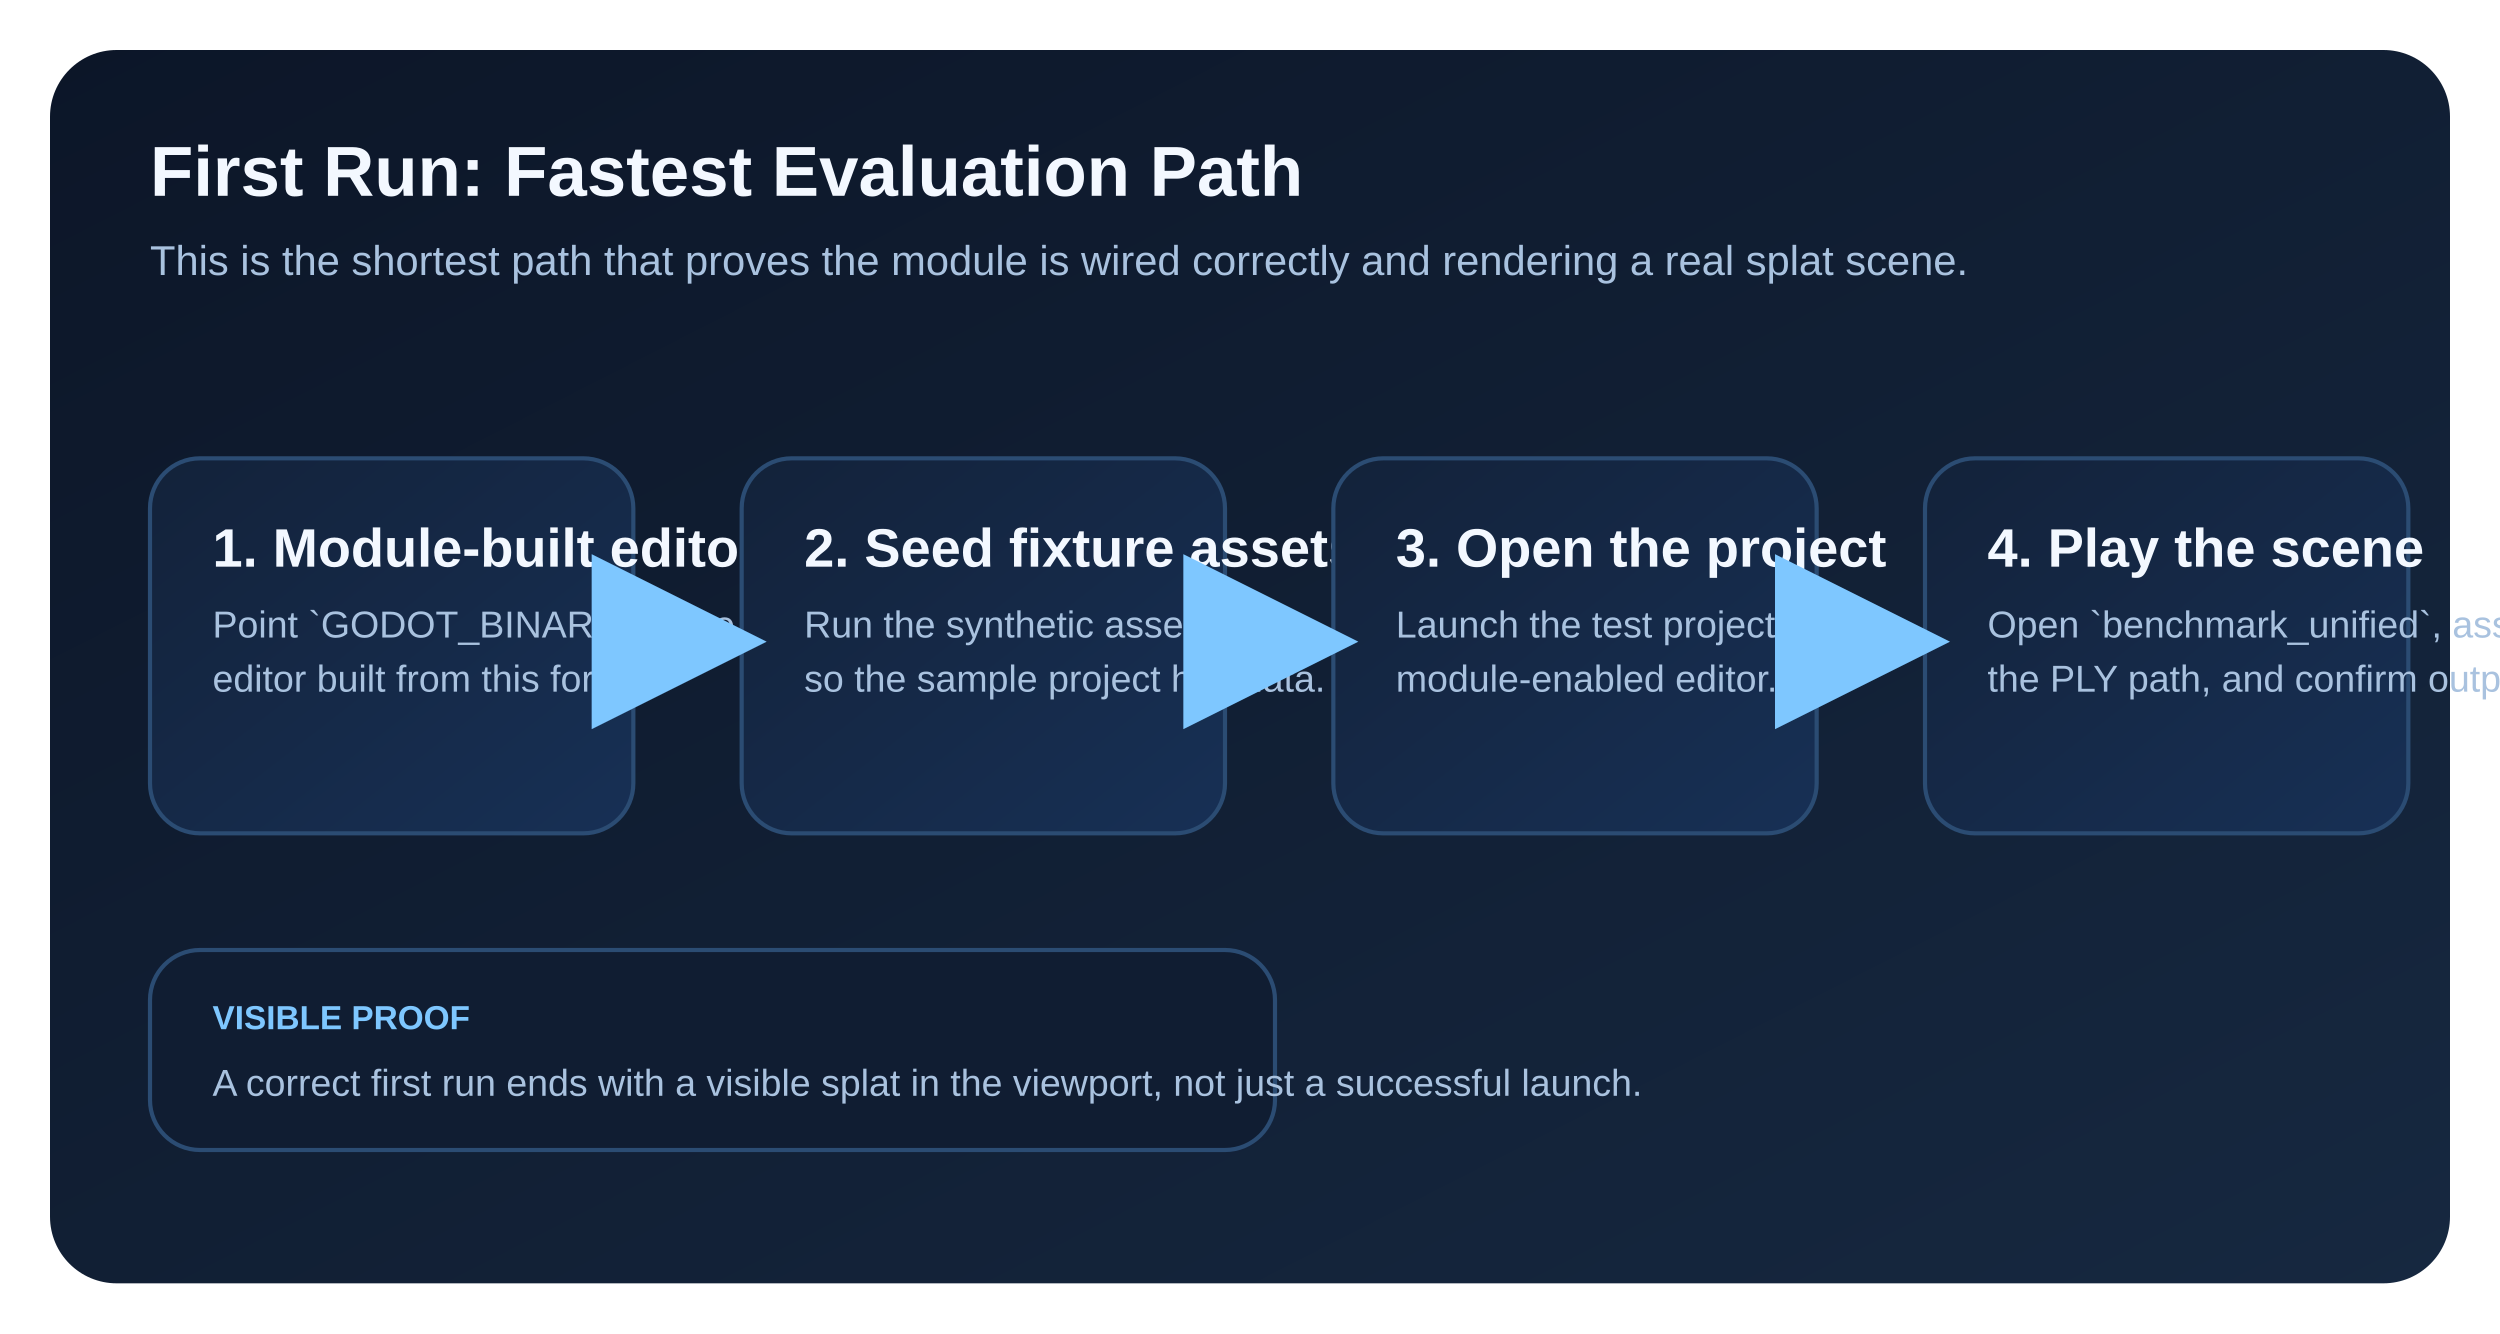
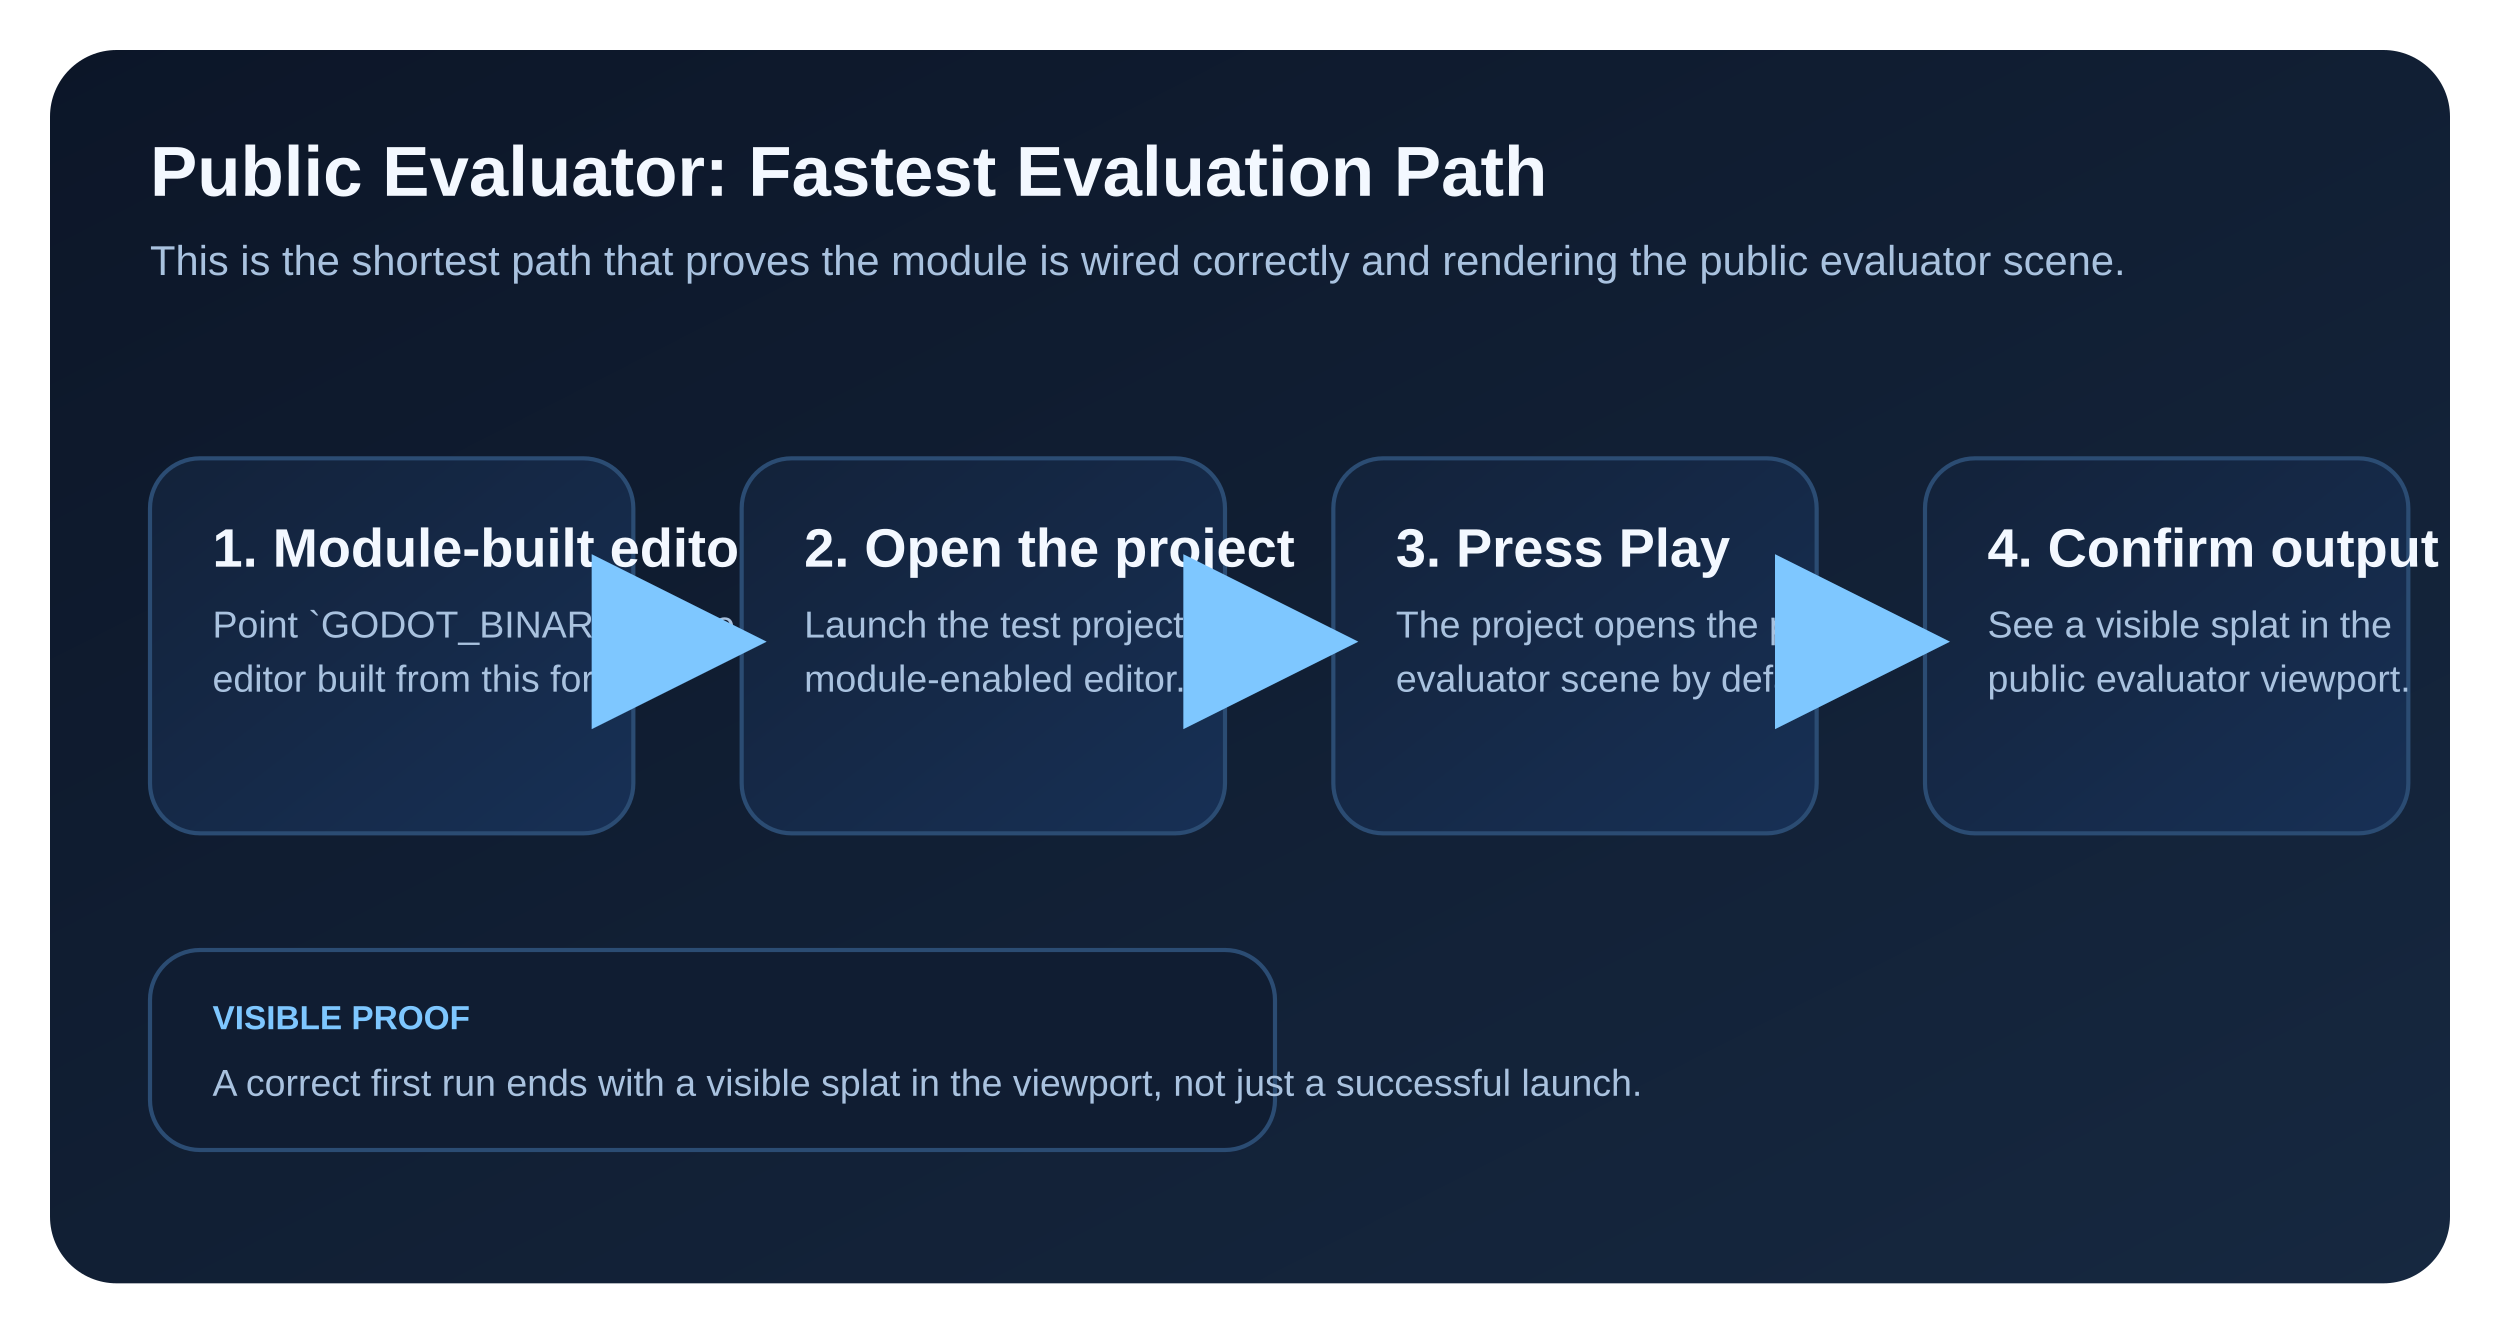
<svg xmlns="http://www.w3.org/2000/svg" width="1200" height="640" viewBox="0 0 1200 640" role="img" aria-labelledby="title desc">
  <defs>
    <linearGradient id="bg" x1="0" y1="0" x2="1" y2="1">
      <stop offset="0%" stop-color="#0c1628" />
      <stop offset="100%" stop-color="#162840" />
    </linearGradient>
    <linearGradient id="panel" x1="0" y1="0" x2="1" y2="1">
      <stop offset="0%" stop-color="#13223a" />
      <stop offset="100%" stop-color="#173055" />
    </linearGradient>
    <linearGradient id="accent" x1="0" y1="0" x2="1" y2="0">
      <stop offset="0%" stop-color="#54a9ff" />
      <stop offset="100%" stop-color="#2ed9c3" />
    </linearGradient>
    <marker id="arrow" markerWidth="14" markerHeight="14" refX="12" refY="7" orient="auto">
      <polygon points="0,0 14,7 0,14" fill="#7ec7ff" />
    </marker>
  </defs>
  <rect x="24" y="24" width="1152" height="592" rx="32" fill="url(#bg)" />
-   <text x="72" y="94" fill="#f3f8ff" font-family="Segoe UI, Arial, sans-serif" font-size="34" font-weight="700">First Run: Fastest Evaluation Path</text>
-   <text x="72" y="132" fill="#a9c2df" font-family="Segoe UI, Arial, sans-serif" font-size="20">This is the shortest path that proves the module is wired correctly and rendering a real splat scene.</text>
+   <text x="72" y="94" fill="#f3f8ff" font-family="Segoe UI, Arial, sans-serif" font-size="34" font-weight="700">Public Evaluator: Fastest Evaluation Path</text>
+   <text x="72" y="132" fill="#a9c2df" font-family="Segoe UI, Arial, sans-serif" font-size="20">This is the shortest path that proves the module is wired correctly and rendering the public evaluator scene.</text>
  <g font-family="Segoe UI, Arial, sans-serif">
    <rect x="72" y="220" width="232" height="180" rx="24" fill="url(#panel)" stroke="#2b4c73" stroke-width="2" />
    <text x="102" y="272" fill="#f3f8ff" font-size="26" font-weight="700">1. Module-built editor</text>
    <text x="102" y="306" fill="#a9c2df" font-size="18">Point `GODOT_BINARY` at the</text>
    <text x="102" y="332" fill="#a9c2df" font-size="18">editor built from this fork.</text>
    <rect x="356" y="220" width="232" height="180" rx="24" fill="url(#panel)" stroke="#2b4c73" stroke-width="2" />
-     <text x="386" y="272" fill="#f3f8ff" font-size="26" font-weight="700">2. Seed fixture assets</text>
-     <text x="386" y="306" fill="#a9c2df" font-size="18">Run the synthetic asset prep</text>
-     <text x="386" y="332" fill="#a9c2df" font-size="18">so the sample project has data.</text>
+     <text x="386" y="272" fill="#f3f8ff" font-size="26" font-weight="700">2. Open the project</text>
+     <text x="386" y="306" fill="#a9c2df" font-size="18">Launch the test project in the</text>
+     <text x="386" y="332" fill="#a9c2df" font-size="18">module-enabled editor.</text>
    <rect x="640" y="220" width="232" height="180" rx="24" fill="url(#panel)" stroke="#2b4c73" stroke-width="2" />
-     <text x="670" y="272" fill="#f3f8ff" font-size="26" font-weight="700">3. Open the project</text>
-     <text x="670" y="306" fill="#a9c2df" font-size="18">Launch the test project in the</text>
-     <text x="670" y="332" fill="#a9c2df" font-size="18">module-enabled editor.</text>
+     <text x="670" y="272" fill="#f3f8ff" font-size="26" font-weight="700">3. Press Play</text>
+     <text x="670" y="306" fill="#a9c2df" font-size="18">The project opens the public</text>
+     <text x="670" y="332" fill="#a9c2df" font-size="18">evaluator scene by default.</text>
    <rect x="924" y="220" width="232" height="180" rx="24" fill="url(#panel)" stroke="#2b4c73" stroke-width="2" />
-     <text x="954" y="272" fill="#f3f8ff" font-size="26" font-weight="700">4. Play the scene</text>
-     <text x="954" y="306" fill="#a9c2df" font-size="18">Open `benchmark_unified`, assign</text>
-     <text x="954" y="332" fill="#a9c2df" font-size="18">the PLY path, and confirm output.</text>
+     <text x="954" y="272" fill="#f3f8ff" font-size="26" font-weight="700">4. Confirm output</text>
+     <text x="954" y="306" fill="#a9c2df" font-size="18">See a visible splat in the</text>
+     <text x="954" y="332" fill="#a9c2df" font-size="18">public evaluator viewport.</text>
  </g>
  <line x1="304" y1="308" x2="356" y2="308" stroke="url(#accent)" stroke-width="6" marker-end="url(#arrow)" />
  <line x1="588" y1="308" x2="640" y2="308" stroke="url(#accent)" stroke-width="6" marker-end="url(#arrow)" />
  <line x1="872" y1="308" x2="924" y2="308" stroke="url(#accent)" stroke-width="6" marker-end="url(#arrow)" />
  <rect x="72" y="456" width="540" height="96" rx="24" fill="#101d32" stroke="#2b4c73" stroke-width="2" />
  <text x="102" y="494" fill="#7ec7ff" font-family="Segoe UI, Arial, sans-serif" font-size="16" font-weight="700">VISIBLE PROOF</text>
  <text x="102" y="526" fill="#a9c2df" font-family="Segoe UI, Arial, sans-serif" font-size="18">A correct first run ends with a visible splat in the viewport, not just a successful launch.</text>
</svg>
